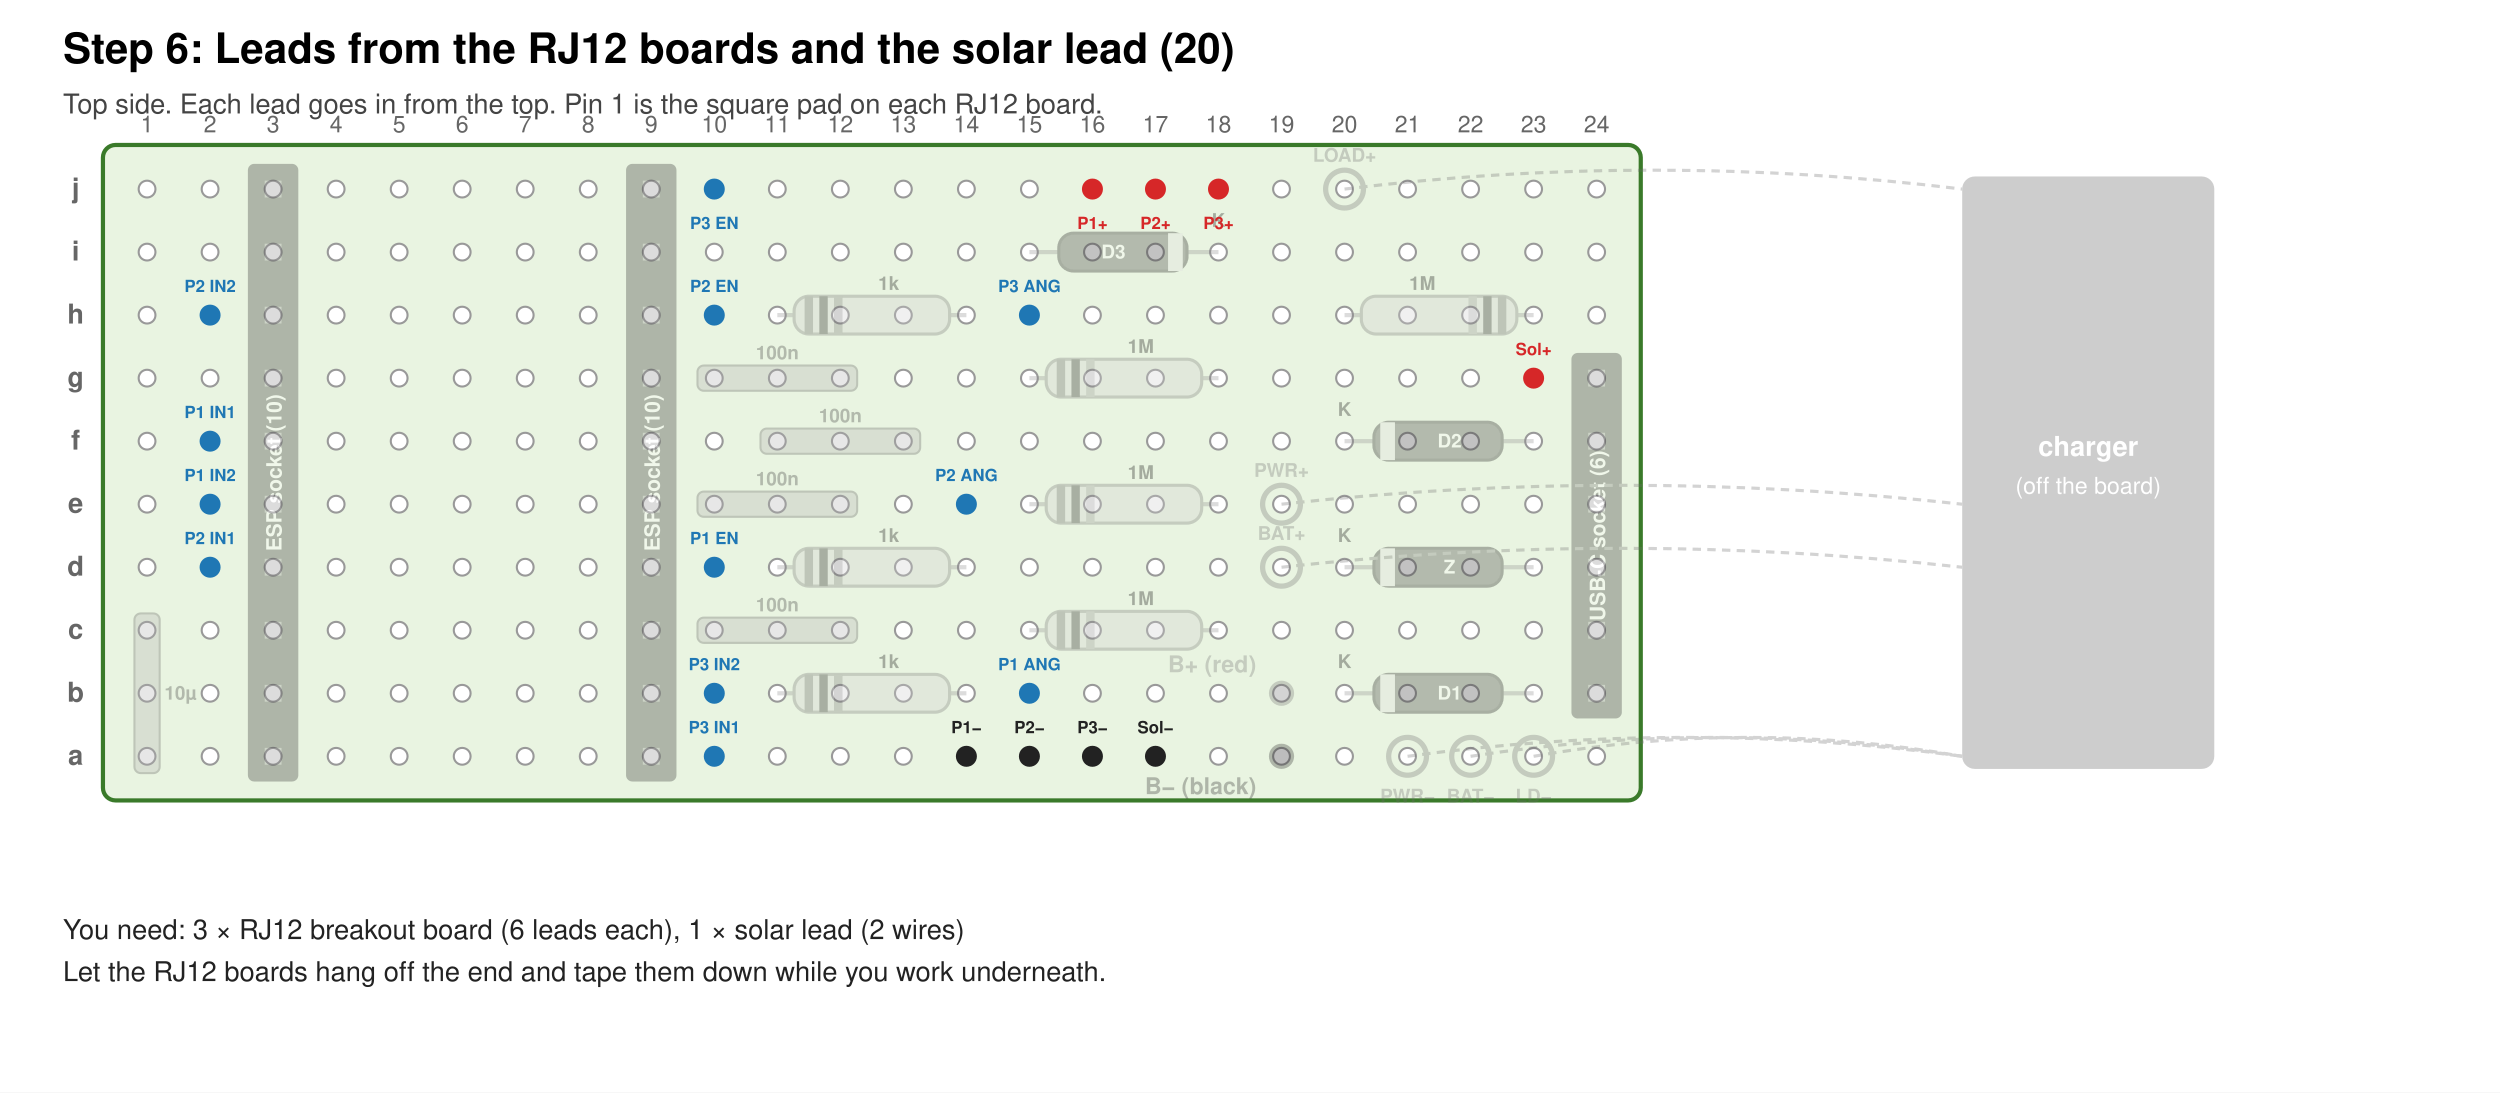
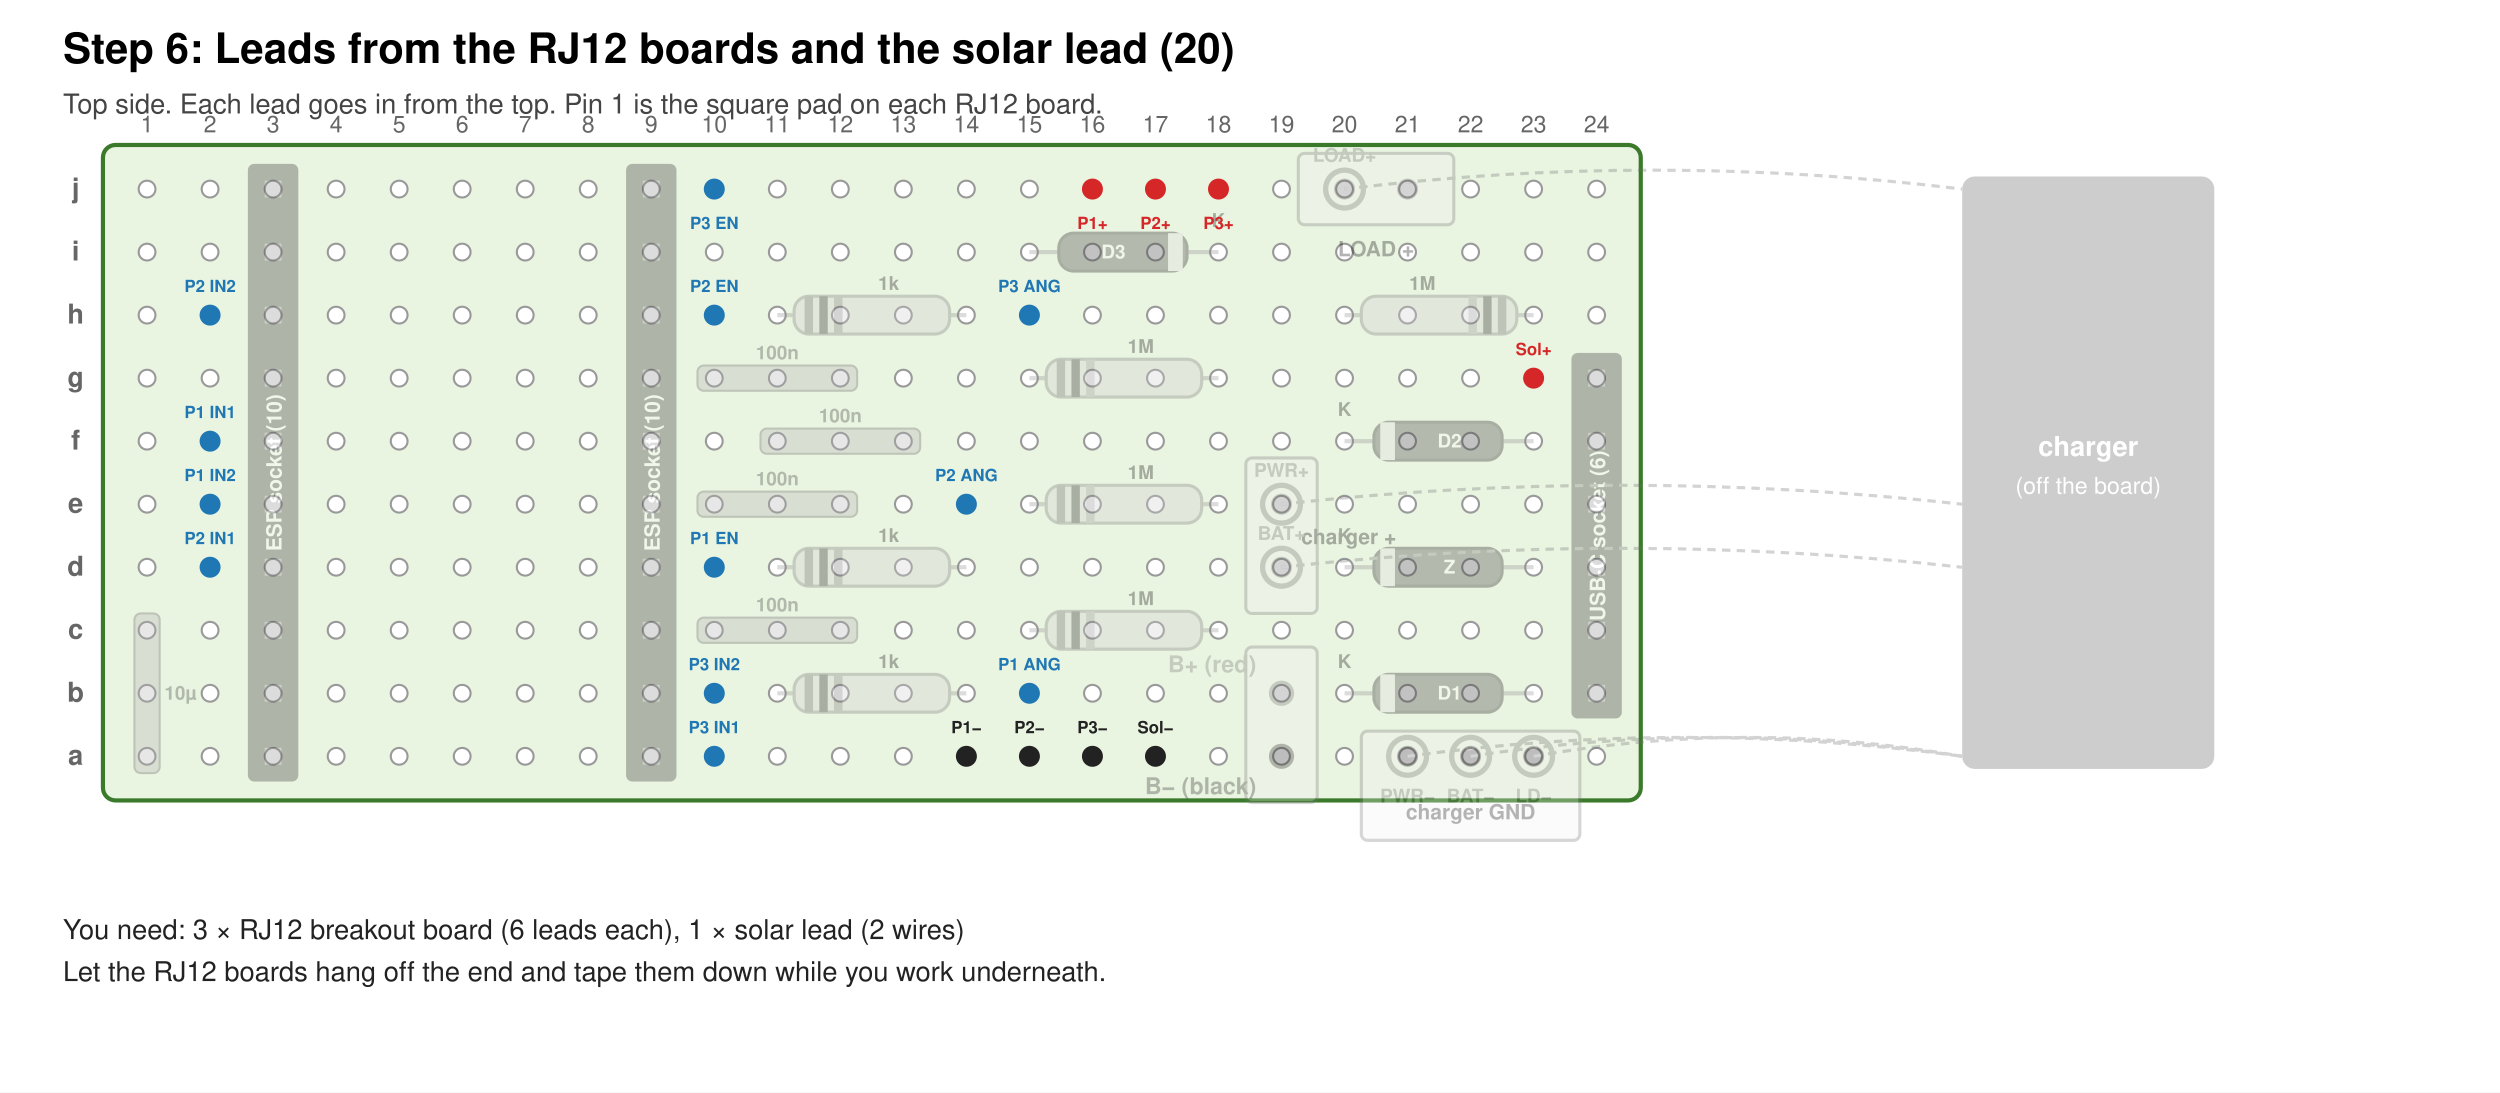
<svg xmlns="http://www.w3.org/2000/svg" width="1190" height="520" font-family="Helvetica,Arial">
  <defs>
    <filter id="mute">
      <feColorMatrix type="saturate" values="0" />
    </filter>
  </defs>
  <rect width="100%" height="100%" fill="#ffffff" />
  <text x="30" y="30" font-size="20" font-weight="bold">Step 6: Leads from the RJ12 boards and the solar lead (20)</text>
  <text x="30" y="54" font-size="13" fill="#444">Top side. Each lead goes in from the top. Pin 1 is the square pad on each RJ12 board.</text>
  <rect x="49" y="69" width="732" height="312" rx="6" fill="#e9f4e1" stroke="#3a7a2a" stroke-width="2" />
  <text x="70" y="63" font-size="11" fill="#666" text-anchor="middle">1</text>
  <text x="100" y="63" font-size="11" fill="#666" text-anchor="middle">2</text>
  <text x="130" y="63" font-size="11" fill="#666" text-anchor="middle">3</text>
  <text x="160" y="63" font-size="11" fill="#666" text-anchor="middle">4</text>
  <text x="190" y="63" font-size="11" fill="#666" text-anchor="middle">5</text>
  <text x="220" y="63" font-size="11" fill="#666" text-anchor="middle">6</text>
  <text x="250" y="63" font-size="11" fill="#666" text-anchor="middle">7</text>
  <text x="280" y="63" font-size="11" fill="#666" text-anchor="middle">8</text>
  <text x="310" y="63" font-size="11" fill="#666" text-anchor="middle">9</text>
  <text x="340" y="63" font-size="11" fill="#666" text-anchor="middle">10</text>
  <text x="370" y="63" font-size="11" fill="#666" text-anchor="middle">11</text>
  <text x="400" y="63" font-size="11" fill="#666" text-anchor="middle">12</text>
  <text x="430" y="63" font-size="11" fill="#666" text-anchor="middle">13</text>
  <text x="460" y="63" font-size="11" fill="#666" text-anchor="middle">14</text>
  <text x="490" y="63" font-size="11" fill="#666" text-anchor="middle">15</text>
  <text x="520" y="63" font-size="11" fill="#666" text-anchor="middle">16</text>
  <text x="550" y="63" font-size="11" fill="#666" text-anchor="middle">17</text>
  <text x="580" y="63" font-size="11" fill="#666" text-anchor="middle">18</text>
  <text x="610" y="63" font-size="11" fill="#666" text-anchor="middle">19</text>
  <text x="640" y="63" font-size="11" fill="#666" text-anchor="middle">20</text>
  <text x="670" y="63" font-size="11" fill="#666" text-anchor="middle">21</text>
  <text x="700" y="63" font-size="11" fill="#666" text-anchor="middle">22</text>
  <text x="730" y="63" font-size="11" fill="#666" text-anchor="middle">23</text>
  <text x="760" y="63" font-size="11" fill="#666" text-anchor="middle">24</text>
  <text x="36" y="364" font-size="13" font-weight="bold" fill="#666" text-anchor="middle">a</text>
  <text x="36" y="334" font-size="13" font-weight="bold" fill="#666" text-anchor="middle">b</text>
  <text x="36" y="304" font-size="13" font-weight="bold" fill="#666" text-anchor="middle">c</text>
  <text x="36" y="274" font-size="13" font-weight="bold" fill="#666" text-anchor="middle">d</text>
  <text x="36" y="244" font-size="13" font-weight="bold" fill="#666" text-anchor="middle">e</text>
  <text x="36" y="214" font-size="13" font-weight="bold" fill="#666" text-anchor="middle">f</text>
  <text x="36" y="184" font-size="13" font-weight="bold" fill="#666" text-anchor="middle">g</text>
  <text x="36" y="154" font-size="13" font-weight="bold" fill="#666" text-anchor="middle">h</text>
  <text x="36" y="124" font-size="13" font-weight="bold" fill="#666" text-anchor="middle">i</text>
  <text x="36" y="94" font-size="13" font-weight="bold" fill="#666" text-anchor="middle">j</text>
  <circle cx="70" cy="360" r="4" fill="#fff" stroke="#999" />
  <circle cx="70" cy="330" r="4" fill="#fff" stroke="#999" />
  <circle cx="70" cy="300" r="4" fill="#fff" stroke="#999" />
  <circle cx="70" cy="270" r="4" fill="#fff" stroke="#999" />
  <circle cx="70" cy="240" r="4" fill="#fff" stroke="#999" />
  <circle cx="70" cy="210" r="4" fill="#fff" stroke="#999" />
  <circle cx="70" cy="180" r="4" fill="#fff" stroke="#999" />
  <circle cx="70" cy="150" r="4" fill="#fff" stroke="#999" />
  <circle cx="70" cy="120" r="4" fill="#fff" stroke="#999" />
  <circle cx="70" cy="90" r="4" fill="#fff" stroke="#999" />
  <circle cx="100" cy="360" r="4" fill="#fff" stroke="#999" />
  <circle cx="100" cy="330" r="4" fill="#fff" stroke="#999" />
  <circle cx="100" cy="300" r="4" fill="#fff" stroke="#999" />
  <circle cx="100" cy="270" r="4" fill="#fff" stroke="#999" />
  <circle cx="100" cy="240" r="4" fill="#fff" stroke="#999" />
  <circle cx="100" cy="210" r="4" fill="#fff" stroke="#999" />
  <circle cx="100" cy="180" r="4" fill="#fff" stroke="#999" />
  <circle cx="100" cy="150" r="4" fill="#fff" stroke="#999" />
  <circle cx="100" cy="120" r="4" fill="#fff" stroke="#999" />
  <circle cx="100" cy="90" r="4" fill="#fff" stroke="#999" />
  <circle cx="130" cy="360" r="4" fill="#fff" stroke="#999" />
  <circle cx="130" cy="330" r="4" fill="#fff" stroke="#999" />
  <circle cx="130" cy="300" r="4" fill="#fff" stroke="#999" />
  <circle cx="130" cy="270" r="4" fill="#fff" stroke="#999" />
  <circle cx="130" cy="240" r="4" fill="#fff" stroke="#999" />
  <circle cx="130" cy="210" r="4" fill="#fff" stroke="#999" />
  <circle cx="130" cy="180" r="4" fill="#fff" stroke="#999" />
  <circle cx="130" cy="150" r="4" fill="#fff" stroke="#999" />
  <circle cx="130" cy="120" r="4" fill="#fff" stroke="#999" />
  <circle cx="130" cy="90" r="4" fill="#fff" stroke="#999" />
  <circle cx="160" cy="360" r="4" fill="#fff" stroke="#999" />
  <circle cx="160" cy="330" r="4" fill="#fff" stroke="#999" />
  <circle cx="160" cy="300" r="4" fill="#fff" stroke="#999" />
  <circle cx="160" cy="270" r="4" fill="#fff" stroke="#999" />
  <circle cx="160" cy="240" r="4" fill="#fff" stroke="#999" />
  <circle cx="160" cy="210" r="4" fill="#fff" stroke="#999" />
  <circle cx="160" cy="180" r="4" fill="#fff" stroke="#999" />
  <circle cx="160" cy="150" r="4" fill="#fff" stroke="#999" />
  <circle cx="160" cy="120" r="4" fill="#fff" stroke="#999" />
  <circle cx="160" cy="90" r="4" fill="#fff" stroke="#999" />
  <circle cx="190" cy="360" r="4" fill="#fff" stroke="#999" />
  <circle cx="190" cy="330" r="4" fill="#fff" stroke="#999" />
  <circle cx="190" cy="300" r="4" fill="#fff" stroke="#999" />
  <circle cx="190" cy="270" r="4" fill="#fff" stroke="#999" />
  <circle cx="190" cy="240" r="4" fill="#fff" stroke="#999" />
  <circle cx="190" cy="210" r="4" fill="#fff" stroke="#999" />
  <circle cx="190" cy="180" r="4" fill="#fff" stroke="#999" />
  <circle cx="190" cy="150" r="4" fill="#fff" stroke="#999" />
  <circle cx="190" cy="120" r="4" fill="#fff" stroke="#999" />
  <circle cx="190" cy="90" r="4" fill="#fff" stroke="#999" />
  <circle cx="220" cy="360" r="4" fill="#fff" stroke="#999" />
  <circle cx="220" cy="330" r="4" fill="#fff" stroke="#999" />
  <circle cx="220" cy="300" r="4" fill="#fff" stroke="#999" />
  <circle cx="220" cy="270" r="4" fill="#fff" stroke="#999" />
  <circle cx="220" cy="240" r="4" fill="#fff" stroke="#999" />
  <circle cx="220" cy="210" r="4" fill="#fff" stroke="#999" />
  <circle cx="220" cy="180" r="4" fill="#fff" stroke="#999" />
  <circle cx="220" cy="150" r="4" fill="#fff" stroke="#999" />
  <circle cx="220" cy="120" r="4" fill="#fff" stroke="#999" />
  <circle cx="220" cy="90" r="4" fill="#fff" stroke="#999" />
  <circle cx="250" cy="360" r="4" fill="#fff" stroke="#999" />
  <circle cx="250" cy="330" r="4" fill="#fff" stroke="#999" />
  <circle cx="250" cy="300" r="4" fill="#fff" stroke="#999" />
  <circle cx="250" cy="270" r="4" fill="#fff" stroke="#999" />
  <circle cx="250" cy="240" r="4" fill="#fff" stroke="#999" />
  <circle cx="250" cy="210" r="4" fill="#fff" stroke="#999" />
  <circle cx="250" cy="180" r="4" fill="#fff" stroke="#999" />
  <circle cx="250" cy="150" r="4" fill="#fff" stroke="#999" />
  <circle cx="250" cy="120" r="4" fill="#fff" stroke="#999" />
  <circle cx="250" cy="90" r="4" fill="#fff" stroke="#999" />
  <circle cx="280" cy="360" r="4" fill="#fff" stroke="#999" />
  <circle cx="280" cy="330" r="4" fill="#fff" stroke="#999" />
  <circle cx="280" cy="300" r="4" fill="#fff" stroke="#999" />
  <circle cx="280" cy="270" r="4" fill="#fff" stroke="#999" />
  <circle cx="280" cy="240" r="4" fill="#fff" stroke="#999" />
  <circle cx="280" cy="210" r="4" fill="#fff" stroke="#999" />
  <circle cx="280" cy="180" r="4" fill="#fff" stroke="#999" />
  <circle cx="280" cy="150" r="4" fill="#fff" stroke="#999" />
  <circle cx="280" cy="120" r="4" fill="#fff" stroke="#999" />
  <circle cx="280" cy="90" r="4" fill="#fff" stroke="#999" />
  <circle cx="310" cy="360" r="4" fill="#fff" stroke="#999" />
  <circle cx="310" cy="330" r="4" fill="#fff" stroke="#999" />
  <circle cx="310" cy="300" r="4" fill="#fff" stroke="#999" />
  <circle cx="310" cy="270" r="4" fill="#fff" stroke="#999" />
  <circle cx="310" cy="240" r="4" fill="#fff" stroke="#999" />
  <circle cx="310" cy="210" r="4" fill="#fff" stroke="#999" />
  <circle cx="310" cy="180" r="4" fill="#fff" stroke="#999" />
  <circle cx="310" cy="150" r="4" fill="#fff" stroke="#999" />
  <circle cx="310" cy="120" r="4" fill="#fff" stroke="#999" />
  <circle cx="310" cy="90" r="4" fill="#fff" stroke="#999" />
  <circle cx="340" cy="360" r="4" fill="#fff" stroke="#999" />
  <circle cx="340" cy="330" r="4" fill="#fff" stroke="#999" />
  <circle cx="340" cy="300" r="4" fill="#fff" stroke="#999" />
  <circle cx="340" cy="270" r="4" fill="#fff" stroke="#999" />
  <circle cx="340" cy="240" r="4" fill="#fff" stroke="#999" />
  <circle cx="340" cy="210" r="4" fill="#fff" stroke="#999" />
  <circle cx="340" cy="180" r="4" fill="#fff" stroke="#999" />
  <circle cx="340" cy="150" r="4" fill="#fff" stroke="#999" />
  <circle cx="340" cy="120" r="4" fill="#fff" stroke="#999" />
  <circle cx="340" cy="90" r="4" fill="#fff" stroke="#999" />
  <circle cx="370" cy="360" r="4" fill="#fff" stroke="#999" />
  <circle cx="370" cy="330" r="4" fill="#fff" stroke="#999" />
  <circle cx="370" cy="300" r="4" fill="#fff" stroke="#999" />
  <circle cx="370" cy="270" r="4" fill="#fff" stroke="#999" />
  <circle cx="370" cy="240" r="4" fill="#fff" stroke="#999" />
  <circle cx="370" cy="210" r="4" fill="#fff" stroke="#999" />
  <circle cx="370" cy="180" r="4" fill="#fff" stroke="#999" />
  <circle cx="370" cy="150" r="4" fill="#fff" stroke="#999" />
  <circle cx="370" cy="120" r="4" fill="#fff" stroke="#999" />
  <circle cx="370" cy="90" r="4" fill="#fff" stroke="#999" />
  <circle cx="400" cy="360" r="4" fill="#fff" stroke="#999" />
  <circle cx="400" cy="330" r="4" fill="#fff" stroke="#999" />
  <circle cx="400" cy="300" r="4" fill="#fff" stroke="#999" />
  <circle cx="400" cy="270" r="4" fill="#fff" stroke="#999" />
  <circle cx="400" cy="240" r="4" fill="#fff" stroke="#999" />
  <circle cx="400" cy="210" r="4" fill="#fff" stroke="#999" />
  <circle cx="400" cy="180" r="4" fill="#fff" stroke="#999" />
  <circle cx="400" cy="150" r="4" fill="#fff" stroke="#999" />
  <circle cx="400" cy="120" r="4" fill="#fff" stroke="#999" />
  <circle cx="400" cy="90" r="4" fill="#fff" stroke="#999" />
  <circle cx="430" cy="360" r="4" fill="#fff" stroke="#999" />
  <circle cx="430" cy="330" r="4" fill="#fff" stroke="#999" />
  <circle cx="430" cy="300" r="4" fill="#fff" stroke="#999" />
  <circle cx="430" cy="270" r="4" fill="#fff" stroke="#999" />
  <circle cx="430" cy="240" r="4" fill="#fff" stroke="#999" />
  <circle cx="430" cy="210" r="4" fill="#fff" stroke="#999" />
  <circle cx="430" cy="180" r="4" fill="#fff" stroke="#999" />
  <circle cx="430" cy="150" r="4" fill="#fff" stroke="#999" />
  <circle cx="430" cy="120" r="4" fill="#fff" stroke="#999" />
  <circle cx="430" cy="90" r="4" fill="#fff" stroke="#999" />
  <circle cx="460" cy="360" r="4" fill="#fff" stroke="#999" />
  <circle cx="460" cy="330" r="4" fill="#fff" stroke="#999" />
  <circle cx="460" cy="300" r="4" fill="#fff" stroke="#999" />
  <circle cx="460" cy="270" r="4" fill="#fff" stroke="#999" />
  <circle cx="460" cy="240" r="4" fill="#fff" stroke="#999" />
  <circle cx="460" cy="210" r="4" fill="#fff" stroke="#999" />
  <circle cx="460" cy="180" r="4" fill="#fff" stroke="#999" />
  <circle cx="460" cy="150" r="4" fill="#fff" stroke="#999" />
  <circle cx="460" cy="120" r="4" fill="#fff" stroke="#999" />
  <circle cx="460" cy="90" r="4" fill="#fff" stroke="#999" />
  <circle cx="490" cy="360" r="4" fill="#fff" stroke="#999" />
  <circle cx="490" cy="330" r="4" fill="#fff" stroke="#999" />
  <circle cx="490" cy="300" r="4" fill="#fff" stroke="#999" />
  <circle cx="490" cy="270" r="4" fill="#fff" stroke="#999" />
  <circle cx="490" cy="240" r="4" fill="#fff" stroke="#999" />
  <circle cx="490" cy="210" r="4" fill="#fff" stroke="#999" />
  <circle cx="490" cy="180" r="4" fill="#fff" stroke="#999" />
  <circle cx="490" cy="150" r="4" fill="#fff" stroke="#999" />
  <circle cx="490" cy="120" r="4" fill="#fff" stroke="#999" />
  <circle cx="490" cy="90" r="4" fill="#fff" stroke="#999" />
  <circle cx="520" cy="360" r="4" fill="#fff" stroke="#999" />
  <circle cx="520" cy="330" r="4" fill="#fff" stroke="#999" />
  <circle cx="520" cy="300" r="4" fill="#fff" stroke="#999" />
  <circle cx="520" cy="270" r="4" fill="#fff" stroke="#999" />
  <circle cx="520" cy="240" r="4" fill="#fff" stroke="#999" />
  <circle cx="520" cy="210" r="4" fill="#fff" stroke="#999" />
  <circle cx="520" cy="180" r="4" fill="#fff" stroke="#999" />
  <circle cx="520" cy="150" r="4" fill="#fff" stroke="#999" />
  <circle cx="520" cy="120" r="4" fill="#fff" stroke="#999" />
  <circle cx="520" cy="90" r="4" fill="#fff" stroke="#999" />
  <circle cx="550" cy="360" r="4" fill="#fff" stroke="#999" />
  <circle cx="550" cy="330" r="4" fill="#fff" stroke="#999" />
  <circle cx="550" cy="300" r="4" fill="#fff" stroke="#999" />
  <circle cx="550" cy="270" r="4" fill="#fff" stroke="#999" />
  <circle cx="550" cy="240" r="4" fill="#fff" stroke="#999" />
  <circle cx="550" cy="210" r="4" fill="#fff" stroke="#999" />
  <circle cx="550" cy="180" r="4" fill="#fff" stroke="#999" />
  <circle cx="550" cy="150" r="4" fill="#fff" stroke="#999" />
  <circle cx="550" cy="120" r="4" fill="#fff" stroke="#999" />
  <circle cx="550" cy="90" r="4" fill="#fff" stroke="#999" />
  <circle cx="580" cy="360" r="4" fill="#fff" stroke="#999" />
  <circle cx="580" cy="330" r="4" fill="#fff" stroke="#999" />
  <circle cx="580" cy="300" r="4" fill="#fff" stroke="#999" />
  <circle cx="580" cy="270" r="4" fill="#fff" stroke="#999" />
  <circle cx="580" cy="240" r="4" fill="#fff" stroke="#999" />
  <circle cx="580" cy="210" r="4" fill="#fff" stroke="#999" />
  <circle cx="580" cy="180" r="4" fill="#fff" stroke="#999" />
  <circle cx="580" cy="150" r="4" fill="#fff" stroke="#999" />
  <circle cx="580" cy="120" r="4" fill="#fff" stroke="#999" />
  <circle cx="580" cy="90" r="4" fill="#fff" stroke="#999" />
  <circle cx="610" cy="360" r="4" fill="#fff" stroke="#999" />
  <circle cx="610" cy="330" r="4" fill="#fff" stroke="#999" />
  <circle cx="610" cy="300" r="4" fill="#fff" stroke="#999" />
  <circle cx="610" cy="270" r="4" fill="#fff" stroke="#999" />
  <circle cx="610" cy="240" r="4" fill="#fff" stroke="#999" />
  <circle cx="610" cy="210" r="4" fill="#fff" stroke="#999" />
  <circle cx="610" cy="180" r="4" fill="#fff" stroke="#999" />
  <circle cx="610" cy="150" r="4" fill="#fff" stroke="#999" />
  <circle cx="610" cy="120" r="4" fill="#fff" stroke="#999" />
  <circle cx="610" cy="90" r="4" fill="#fff" stroke="#999" />
  <circle cx="640" cy="360" r="4" fill="#fff" stroke="#999" />
  <circle cx="640" cy="330" r="4" fill="#fff" stroke="#999" />
  <circle cx="640" cy="300" r="4" fill="#fff" stroke="#999" />
  <circle cx="640" cy="270" r="4" fill="#fff" stroke="#999" />
  <circle cx="640" cy="240" r="4" fill="#fff" stroke="#999" />
  <circle cx="640" cy="210" r="4" fill="#fff" stroke="#999" />
  <circle cx="640" cy="180" r="4" fill="#fff" stroke="#999" />
  <circle cx="640" cy="150" r="4" fill="#fff" stroke="#999" />
  <circle cx="640" cy="120" r="4" fill="#fff" stroke="#999" />
  <circle cx="640" cy="90" r="4" fill="#fff" stroke="#999" />
  <circle cx="670" cy="360" r="4" fill="#fff" stroke="#999" />
  <circle cx="670" cy="330" r="4" fill="#fff" stroke="#999" />
  <circle cx="670" cy="300" r="4" fill="#fff" stroke="#999" />
  <circle cx="670" cy="270" r="4" fill="#fff" stroke="#999" />
  <circle cx="670" cy="240" r="4" fill="#fff" stroke="#999" />
  <circle cx="670" cy="210" r="4" fill="#fff" stroke="#999" />
  <circle cx="670" cy="180" r="4" fill="#fff" stroke="#999" />
  <circle cx="670" cy="150" r="4" fill="#fff" stroke="#999" />
  <circle cx="670" cy="120" r="4" fill="#fff" stroke="#999" />
  <circle cx="670" cy="90" r="4" fill="#fff" stroke="#999" />
  <circle cx="700" cy="360" r="4" fill="#fff" stroke="#999" />
  <circle cx="700" cy="330" r="4" fill="#fff" stroke="#999" />
  <circle cx="700" cy="300" r="4" fill="#fff" stroke="#999" />
  <circle cx="700" cy="270" r="4" fill="#fff" stroke="#999" />
  <circle cx="700" cy="240" r="4" fill="#fff" stroke="#999" />
  <circle cx="700" cy="210" r="4" fill="#fff" stroke="#999" />
  <circle cx="700" cy="180" r="4" fill="#fff" stroke="#999" />
  <circle cx="700" cy="150" r="4" fill="#fff" stroke="#999" />
  <circle cx="700" cy="120" r="4" fill="#fff" stroke="#999" />
  <circle cx="700" cy="90" r="4" fill="#fff" stroke="#999" />
  <circle cx="730" cy="360" r="4" fill="#fff" stroke="#999" />
  <circle cx="730" cy="330" r="4" fill="#fff" stroke="#999" />
  <circle cx="730" cy="300" r="4" fill="#fff" stroke="#999" />
  <circle cx="730" cy="270" r="4" fill="#fff" stroke="#999" />
  <circle cx="730" cy="240" r="4" fill="#fff" stroke="#999" />
  <circle cx="730" cy="210" r="4" fill="#fff" stroke="#999" />
  <circle cx="730" cy="180" r="4" fill="#fff" stroke="#999" />
  <circle cx="730" cy="150" r="4" fill="#fff" stroke="#999" />
  <circle cx="730" cy="120" r="4" fill="#fff" stroke="#999" />
  <circle cx="730" cy="90" r="4" fill="#fff" stroke="#999" />
  <circle cx="760" cy="360" r="4" fill="#fff" stroke="#999" />
  <circle cx="760" cy="330" r="4" fill="#fff" stroke="#999" />
  <circle cx="760" cy="300" r="4" fill="#fff" stroke="#999" />
  <circle cx="760" cy="270" r="4" fill="#fff" stroke="#999" />
  <circle cx="760" cy="240" r="4" fill="#fff" stroke="#999" />
  <circle cx="760" cy="210" r="4" fill="#fff" stroke="#999" />
  <circle cx="760" cy="180" r="4" fill="#fff" stroke="#999" />
  <circle cx="760" cy="150" r="4" fill="#fff" stroke="#999" />
  <circle cx="760" cy="120" r="4" fill="#fff" stroke="#999" />
  <circle cx="760" cy="90" r="4" fill="#fff" stroke="#999" />
  <g filter="url(#mute)" opacity="0.3">
    <line x1="730" y1="150" x2="640" y2="150" stroke="#888" stroke-width="2" />
    <rect x="648" y="141" width="74" height="18" rx="7" fill="#e8c88a" stroke="#8a6a2a" stroke-width="1.5" />
    <rect x="713" y="141" width="4" height="18" fill="#8b4513" />
    <rect x="706" y="141" width="4" height="18" fill="#111" />
    <rect x="699" y="141" width="4" height="18" fill="#2ca02c" />
    <text x="677" y="138" font-size="9" text-anchor="middle" font-weight="bold">1M</text>
    <line x1="490" y1="180" x2="580" y2="180" stroke="#888" stroke-width="2" />
    <rect x="498" y="171" width="74" height="18" rx="7" fill="#e8c88a" stroke="#8a6a2a" stroke-width="1.5" />
    <rect x="503" y="171" width="4" height="18" fill="#8b4513" />
    <rect x="510" y="171" width="4" height="18" fill="#111" />
    <rect x="517" y="171" width="4" height="18" fill="#2ca02c" />
    <text x="543" y="168" font-size="9" text-anchor="middle" font-weight="bold">1M</text>
    <line x1="490" y1="240" x2="580" y2="240" stroke="#888" stroke-width="2" />
    <rect x="498" y="231" width="74" height="18" rx="7" fill="#e8c88a" stroke="#8a6a2a" stroke-width="1.5" />
    <rect x="503" y="231" width="4" height="18" fill="#8b4513" />
    <rect x="510" y="231" width="4" height="18" fill="#111" />
    <rect x="517" y="231" width="4" height="18" fill="#2ca02c" />
    <text x="543" y="228" font-size="9" text-anchor="middle" font-weight="bold">1M</text>
    <line x1="490" y1="300" x2="580" y2="300" stroke="#888" stroke-width="2" />
    <rect x="498" y="291" width="74" height="18" rx="7" fill="#e8c88a" stroke="#8a6a2a" stroke-width="1.5" />
    <rect x="503" y="291" width="4" height="18" fill="#8b4513" />
    <rect x="510" y="291" width="4" height="18" fill="#111" />
    <rect x="517" y="291" width="4" height="18" fill="#2ca02c" />
    <text x="543" y="288" font-size="9" text-anchor="middle" font-weight="bold">1M</text>
    <line x1="370" y1="330" x2="460" y2="330" stroke="#888" stroke-width="2" />
    <rect x="378" y="321" width="74" height="18" rx="7" fill="#e8c88a" stroke="#8a6a2a" stroke-width="1.5" />
    <rect x="383" y="321" width="4" height="18" fill="#8b4513" />
    <rect x="390" y="321" width="4" height="18" fill="#111" />
    <rect x="397" y="321" width="4" height="18" fill="#d62728" />
    <text x="423" y="318" font-size="9" text-anchor="middle" font-weight="bold">1k</text>
    <line x1="370" y1="270" x2="460" y2="270" stroke="#888" stroke-width="2" />
    <rect x="378" y="261" width="74" height="18" rx="7" fill="#e8c88a" stroke="#8a6a2a" stroke-width="1.5" />
    <rect x="383" y="261" width="4" height="18" fill="#8b4513" />
    <rect x="390" y="261" width="4" height="18" fill="#111" />
    <rect x="397" y="261" width="4" height="18" fill="#d62728" />
    <text x="423" y="258" font-size="9" text-anchor="middle" font-weight="bold">1k</text>
    <line x1="370" y1="150" x2="460" y2="150" stroke="#888" stroke-width="2" />
    <rect x="378" y="141" width="74" height="18" rx="7" fill="#e8c88a" stroke="#8a6a2a" stroke-width="1.5" />
    <rect x="383" y="141" width="4" height="18" fill="#8b4513" />
    <rect x="390" y="141" width="4" height="18" fill="#111" />
    <rect x="397" y="141" width="4" height="18" fill="#d62728" />
    <text x="423" y="138" font-size="9" text-anchor="middle" font-weight="bold">1k</text>
    <line x1="490" y1="120" x2="580" y2="120" stroke="#888" stroke-width="2" />
    <rect x="504" y="111" width="61" height="18" rx="7" fill="#333" stroke="#111" stroke-width="1.5" />
    <rect x="556" y="111" width="7" height="18" fill="#ddd" />
    <text x="530" y="123" font-size="9" fill="#fff" text-anchor="middle" font-weight="bold">D3</text>
    <text x="580" y="108" font-size="9" fill="#000" text-anchor="middle" font-weight="bold">K</text>
    <line x1="730" y1="330" x2="640" y2="330" stroke="#888" stroke-width="2" />
    <rect x="654" y="321" width="61" height="18" rx="7" fill="#333" stroke="#111" stroke-width="1.5" />
    <rect x="657" y="321" width="7" height="18" fill="#ddd" />
    <text x="690" y="333" font-size="9" fill="#fff" text-anchor="middle" font-weight="bold">D1</text>
    <text x="640" y="318" font-size="9" fill="#000" text-anchor="middle" font-weight="bold">K</text>
    <line x1="730" y1="210" x2="640" y2="210" stroke="#888" stroke-width="2" />
    <rect x="654" y="201" width="61" height="18" rx="7" fill="#333" stroke="#111" stroke-width="1.5" />
    <rect x="657" y="201" width="7" height="18" fill="#ddd" />
    <text x="690" y="213" font-size="9" fill="#fff" text-anchor="middle" font-weight="bold">D2</text>
    <text x="640" y="198" font-size="9" fill="#000" text-anchor="middle" font-weight="bold">K</text>
    <line x1="730" y1="270" x2="640" y2="270" stroke="#888" stroke-width="2" />
    <rect x="654" y="261" width="61" height="18" rx="7" fill="#333" stroke="#111" stroke-width="1.5" />
    <rect x="657" y="261" width="7" height="18" fill="#ddd" />
    <text x="690" y="273" font-size="9" fill="#fff" text-anchor="middle" font-weight="bold">Z</text>
    <text x="640" y="258" font-size="9" fill="#000" text-anchor="middle" font-weight="bold">K</text>
    <rect x="64" y="292" width="12" height="76" rx="3" fill="#7fb2e5" stroke="#2a5a8a" />
    <text x="86" y="333" font-size="9" text-anchor="middle" fill="#0b2e55" font-weight="bold">10µ</text>
    <rect x="362" y="204" width="76" height="12" rx="3" fill="#7fb2e5" stroke="#2a5a8a" />
    <text x="400" y="201" font-size="9" text-anchor="middle" fill="#0b2e55" font-weight="bold">100n</text>
    <rect x="332" y="294" width="76" height="12" rx="3" fill="#7fb2e5" stroke="#2a5a8a" />
    <text x="370" y="291" font-size="9" text-anchor="middle" fill="#0b2e55" font-weight="bold">100n</text>
    <rect x="332" y="234" width="76" height="12" rx="3" fill="#7fb2e5" stroke="#2a5a8a" />
    <text x="370" y="231" font-size="9" text-anchor="middle" fill="#0b2e55" font-weight="bold">100n</text>
    <rect x="332" y="174" width="76" height="12" rx="3" fill="#7fb2e5" stroke="#2a5a8a" />
    <text x="370" y="171" font-size="9" text-anchor="middle" fill="#0b2e55" font-weight="bold">100n</text>
    <rect x="118" y="78" width="24" height="294" rx="3" fill="#222" />
    <rect x="126" y="356" width="8" height="8" fill="#888" />
    <rect x="126" y="326" width="8" height="8" fill="#888" />
    <rect x="126" y="296" width="8" height="8" fill="#888" />
    <rect x="126" y="266" width="8" height="8" fill="#888" />
    <rect x="126" y="236" width="8" height="8" fill="#888" />
    <rect x="126" y="206" width="8" height="8" fill="#888" />
    <rect x="126" y="176" width="8" height="8" fill="#888" />
    <rect x="126" y="146" width="8" height="8" fill="#888" />
    <rect x="126" y="116" width="8" height="8" fill="#888" />
    <rect x="126" y="86" width="8" height="8" fill="#888" />
    <text x="130" y="229" font-size="10" fill="#fff" text-anchor="middle" font-weight="bold" transform="rotate(-90 130 225)">ESP socket (10)</text>
    <rect x="298" y="78" width="24" height="294" rx="3" fill="#222" />
    <rect x="306" y="356" width="8" height="8" fill="#888" />
    <rect x="306" y="326" width="8" height="8" fill="#888" />
    <rect x="306" y="296" width="8" height="8" fill="#888" />
    <rect x="306" y="266" width="8" height="8" fill="#888" />
    <rect x="306" y="236" width="8" height="8" fill="#888" />
    <rect x="306" y="206" width="8" height="8" fill="#888" />
    <rect x="306" y="176" width="8" height="8" fill="#888" />
    <rect x="306" y="146" width="8" height="8" fill="#888" />
    <rect x="306" y="116" width="8" height="8" fill="#888" />
    <rect x="306" y="86" width="8" height="8" fill="#888" />
    <text x="310" y="229" font-size="10" fill="#fff" text-anchor="middle" font-weight="bold" transform="rotate(-90 310 225)">ESP socket (10)</text>
    <rect x="748" y="168" width="24" height="174" rx="3" fill="#222" />
    <rect x="756" y="326" width="8" height="8" fill="#888" />
    <rect x="756" y="296" width="8" height="8" fill="#888" />
    <rect x="756" y="266" width="8" height="8" fill="#888" />
    <rect x="756" y="236" width="8" height="8" fill="#888" />
    <rect x="756" y="206" width="8" height="8" fill="#888" />
    <rect x="756" y="176" width="8" height="8" fill="#888" />
    <text x="760" y="259" font-size="10" fill="#fff" text-anchor="middle" font-weight="bold" transform="rotate(-90 760 255)">USB-C socket (6)</text>
+     <rect x="593" y="308" width="34" height="74" rx="3" fill="#f4f1e8" stroke="#777" stroke-width="1.5" />
+     <circle cx="610" cy="360" r="5" fill="#222222" />
+     <circle cx="610" cy="330" r="5" fill="#d62728" />
+     <rect x="593" y="218" width="34" height="74" rx="3" fill="#f4f1e8" stroke="#777" stroke-width="1.5" />
+     <circle cx="610" cy="270" r="5" fill="#d62728" />
+     <circle cx="610" cy="240" r="5" fill="#d62728" />
+     <text x="642" y="259" font-size="10" text-anchor="middle" font-weight="bold">charger +</text>
+     <rect x="618" y="73" width="74" height="34" rx="3" fill="#f4f1e8" stroke="#777" stroke-width="1.5" />
+     <circle cx="640" cy="90" r="5" fill="#d62728" />
+     <circle cx="670" cy="90" r="5" fill="#d62728" />
+     <text x="655" y="122" font-size="10" text-anchor="middle" font-weight="bold">LOAD +</text>
+     <rect x="648" y="348" width="104" height="52" rx="3" fill="#f4f1e8" stroke="#777" stroke-width="1.5" />
+     <circle cx="670" cy="360" r="5" fill="#222222" />
+     <circle cx="700" cy="360" r="5" fill="#222222" />
+     <circle cx="730" cy="360" r="5" fill="#222222" />
+     <text x="700" y="390" font-size="10" text-anchor="middle" font-weight="bold">charger GND</text>
    <circle cx="610" cy="360" r="6" fill="#222" />
    <text x="598" y="378" font-size="11" fill="#222" text-anchor="end" font-weight="bold">B− (black)</text>
    <circle cx="610" cy="330" r="6" fill="#d62728" />
    <text x="598" y="320" font-size="11" fill="#d62728" text-anchor="end" font-weight="bold">B+ (red)</text>
    <rect x="934" y="84" width="120" height="282" rx="6" fill="#3b3b3b" opacity="0.85" />
    <text x="994" y="217" font-size="13" fill="#fff" text-anchor="middle" font-weight="bold">charger</text>
    <text x="994" y="235" font-size="11" fill="#fff" text-anchor="middle">(off the board)</text>
    <circle cx="610" cy="240" r="9" fill="none" stroke="#0a7a3a" stroke-width="2.5" />
    <path d="M610 240 Q772 222 934 240" fill="none" stroke="#0a7a3a" stroke-width="1.5" stroke-dasharray="4,3" />
    <text x="610" y="227" font-size="9" fill="#0a7a3a" text-anchor="middle" font-weight="bold">PWR+</text>
    <circle cx="670" cy="360" r="9" fill="none" stroke="#0a7a3a" stroke-width="2.5" />
    <path d="M670 360 Q802 342 934 360" fill="none" stroke="#0a7a3a" stroke-width="1.5" stroke-dasharray="4,3" />
    <text x="670" y="382" font-size="9" fill="#0a7a3a" text-anchor="middle" font-weight="bold">PWR−</text>
    <circle cx="610" cy="270" r="9" fill="none" stroke="#0a7a3a" stroke-width="2.5" />
    <path d="M610 270 Q772 252 934 270" fill="none" stroke="#0a7a3a" stroke-width="1.5" stroke-dasharray="4,3" />
    <text x="610" y="257" font-size="9" fill="#0a7a3a" text-anchor="middle" font-weight="bold">BAT+</text>
    <circle cx="700" cy="360" r="9" fill="none" stroke="#0a7a3a" stroke-width="2.5" />
    <path d="M700 360 Q817 342 934 360" fill="none" stroke="#0a7a3a" stroke-width="1.5" stroke-dasharray="4,3" />
    <text x="700" y="382" font-size="9" fill="#0a7a3a" text-anchor="middle" font-weight="bold">BAT−</text>
    <circle cx="640" cy="90" r="9" fill="none" stroke="#0a7a3a" stroke-width="2.5" />
    <path d="M640 90 Q787 72 934 90" fill="none" stroke="#0a7a3a" stroke-width="1.5" stroke-dasharray="4,3" />
    <text x="640" y="77" font-size="9" fill="#0a7a3a" text-anchor="middle" font-weight="bold">LOAD+</text>
    <circle cx="730" cy="360" r="9" fill="none" stroke="#0a7a3a" stroke-width="2.5" />
    <path d="M730 360 Q832 342 934 360" fill="none" stroke="#0a7a3a" stroke-width="1.5" stroke-dasharray="4,3" />
    <text x="730" y="382" font-size="9" fill="#0a7a3a" text-anchor="middle" font-weight="bold">LD−</text>
  </g>
  <circle cx="340" cy="360" r="5" fill="#1f77b4" />
  <text x="340" y="349" font-size="8" fill="#1f77b4" text-anchor="middle" font-weight="bold">P3 IN1</text>
  <circle cx="340" cy="330" r="5" fill="#1f77b4" />
  <text x="340" y="319" font-size="8" fill="#1f77b4" text-anchor="middle" font-weight="bold">P3 IN2</text>
  <circle cx="100" cy="210" r="5" fill="#1f77b4" />
  <text x="100" y="199" font-size="8" fill="#1f77b4" text-anchor="middle" font-weight="bold">P1 IN1</text>
  <circle cx="100" cy="240" r="5" fill="#1f77b4" />
  <text x="100" y="229" font-size="8" fill="#1f77b4" text-anchor="middle" font-weight="bold">P1 IN2</text>
  <circle cx="100" cy="270" r="5" fill="#1f77b4" />
  <text x="100" y="259" font-size="8" fill="#1f77b4" text-anchor="middle" font-weight="bold">P2 IN1</text>
  <circle cx="100" cy="150" r="5" fill="#1f77b4" />
  <text x="100" y="139" font-size="8" fill="#1f77b4" text-anchor="middle" font-weight="bold">P2 IN2</text>
  <circle cx="340" cy="270" r="5" fill="#1f77b4" />
  <text x="340" y="259" font-size="8" fill="#1f77b4" text-anchor="middle" font-weight="bold">P1 EN</text>
  <circle cx="340" cy="150" r="5" fill="#1f77b4" />
  <text x="340" y="139" font-size="8" fill="#1f77b4" text-anchor="middle" font-weight="bold">P2 EN</text>
  <circle cx="340" cy="90" r="5" fill="#1f77b4" />
  <text x="340" y="109" font-size="8" fill="#1f77b4" text-anchor="middle" font-weight="bold">P3 EN</text>
  <circle cx="490" cy="330" r="5" fill="#1f77b4" />
  <text x="490" y="319" font-size="8" fill="#1f77b4" text-anchor="middle" font-weight="bold">P1 ANG</text>
  <circle cx="460" cy="240" r="5" fill="#1f77b4" />
  <text x="460" y="229" font-size="8" fill="#1f77b4" text-anchor="middle" font-weight="bold">P2 ANG</text>
  <circle cx="490" cy="150" r="5" fill="#1f77b4" />
  <text x="490" y="139" font-size="8" fill="#1f77b4" text-anchor="middle" font-weight="bold">P3 ANG</text>
  <circle cx="520" cy="90" r="5" fill="#d62728" />
  <text x="520" y="109" font-size="8" fill="#d62728" text-anchor="middle" font-weight="bold">P1+</text>
  <circle cx="550" cy="90" r="5" fill="#d62728" />
  <text x="550" y="109" font-size="8" fill="#d62728" text-anchor="middle" font-weight="bold">P2+</text>
  <circle cx="580" cy="90" r="5" fill="#d62728" />
  <text x="580" y="109" font-size="8" fill="#d62728" text-anchor="middle" font-weight="bold">P3+</text>
  <circle cx="460" cy="360" r="5" fill="#222222" />
  <text x="460" y="349" font-size="8" fill="#222222" text-anchor="middle" font-weight="bold">P1−</text>
  <circle cx="490" cy="360" r="5" fill="#222222" />
  <text x="490" y="349" font-size="8" fill="#222222" text-anchor="middle" font-weight="bold">P2−</text>
  <circle cx="520" cy="360" r="5" fill="#222222" />
  <text x="520" y="349" font-size="8" fill="#222222" text-anchor="middle" font-weight="bold">P3−</text>
  <circle cx="730" cy="180" r="5" fill="#d62728" />
  <text x="730" y="169" font-size="8" fill="#d62728" text-anchor="middle" font-weight="bold">Sol+</text>
  <circle cx="550" cy="360" r="5" fill="#222222" />
  <text x="550" y="349" font-size="8" fill="#222222" text-anchor="middle" font-weight="bold">Sol−</text>
  <text x="30" y="447" font-size="13" fill="#222">You need: 3 × RJ12 breakout board (6 leads each), 1 × solar lead (2 wires)</text>
  <text x="30" y="467" font-size="13" fill="#222">Let the RJ12 boards hang off the end and tape them down while you work underneath.</text>
</svg>
